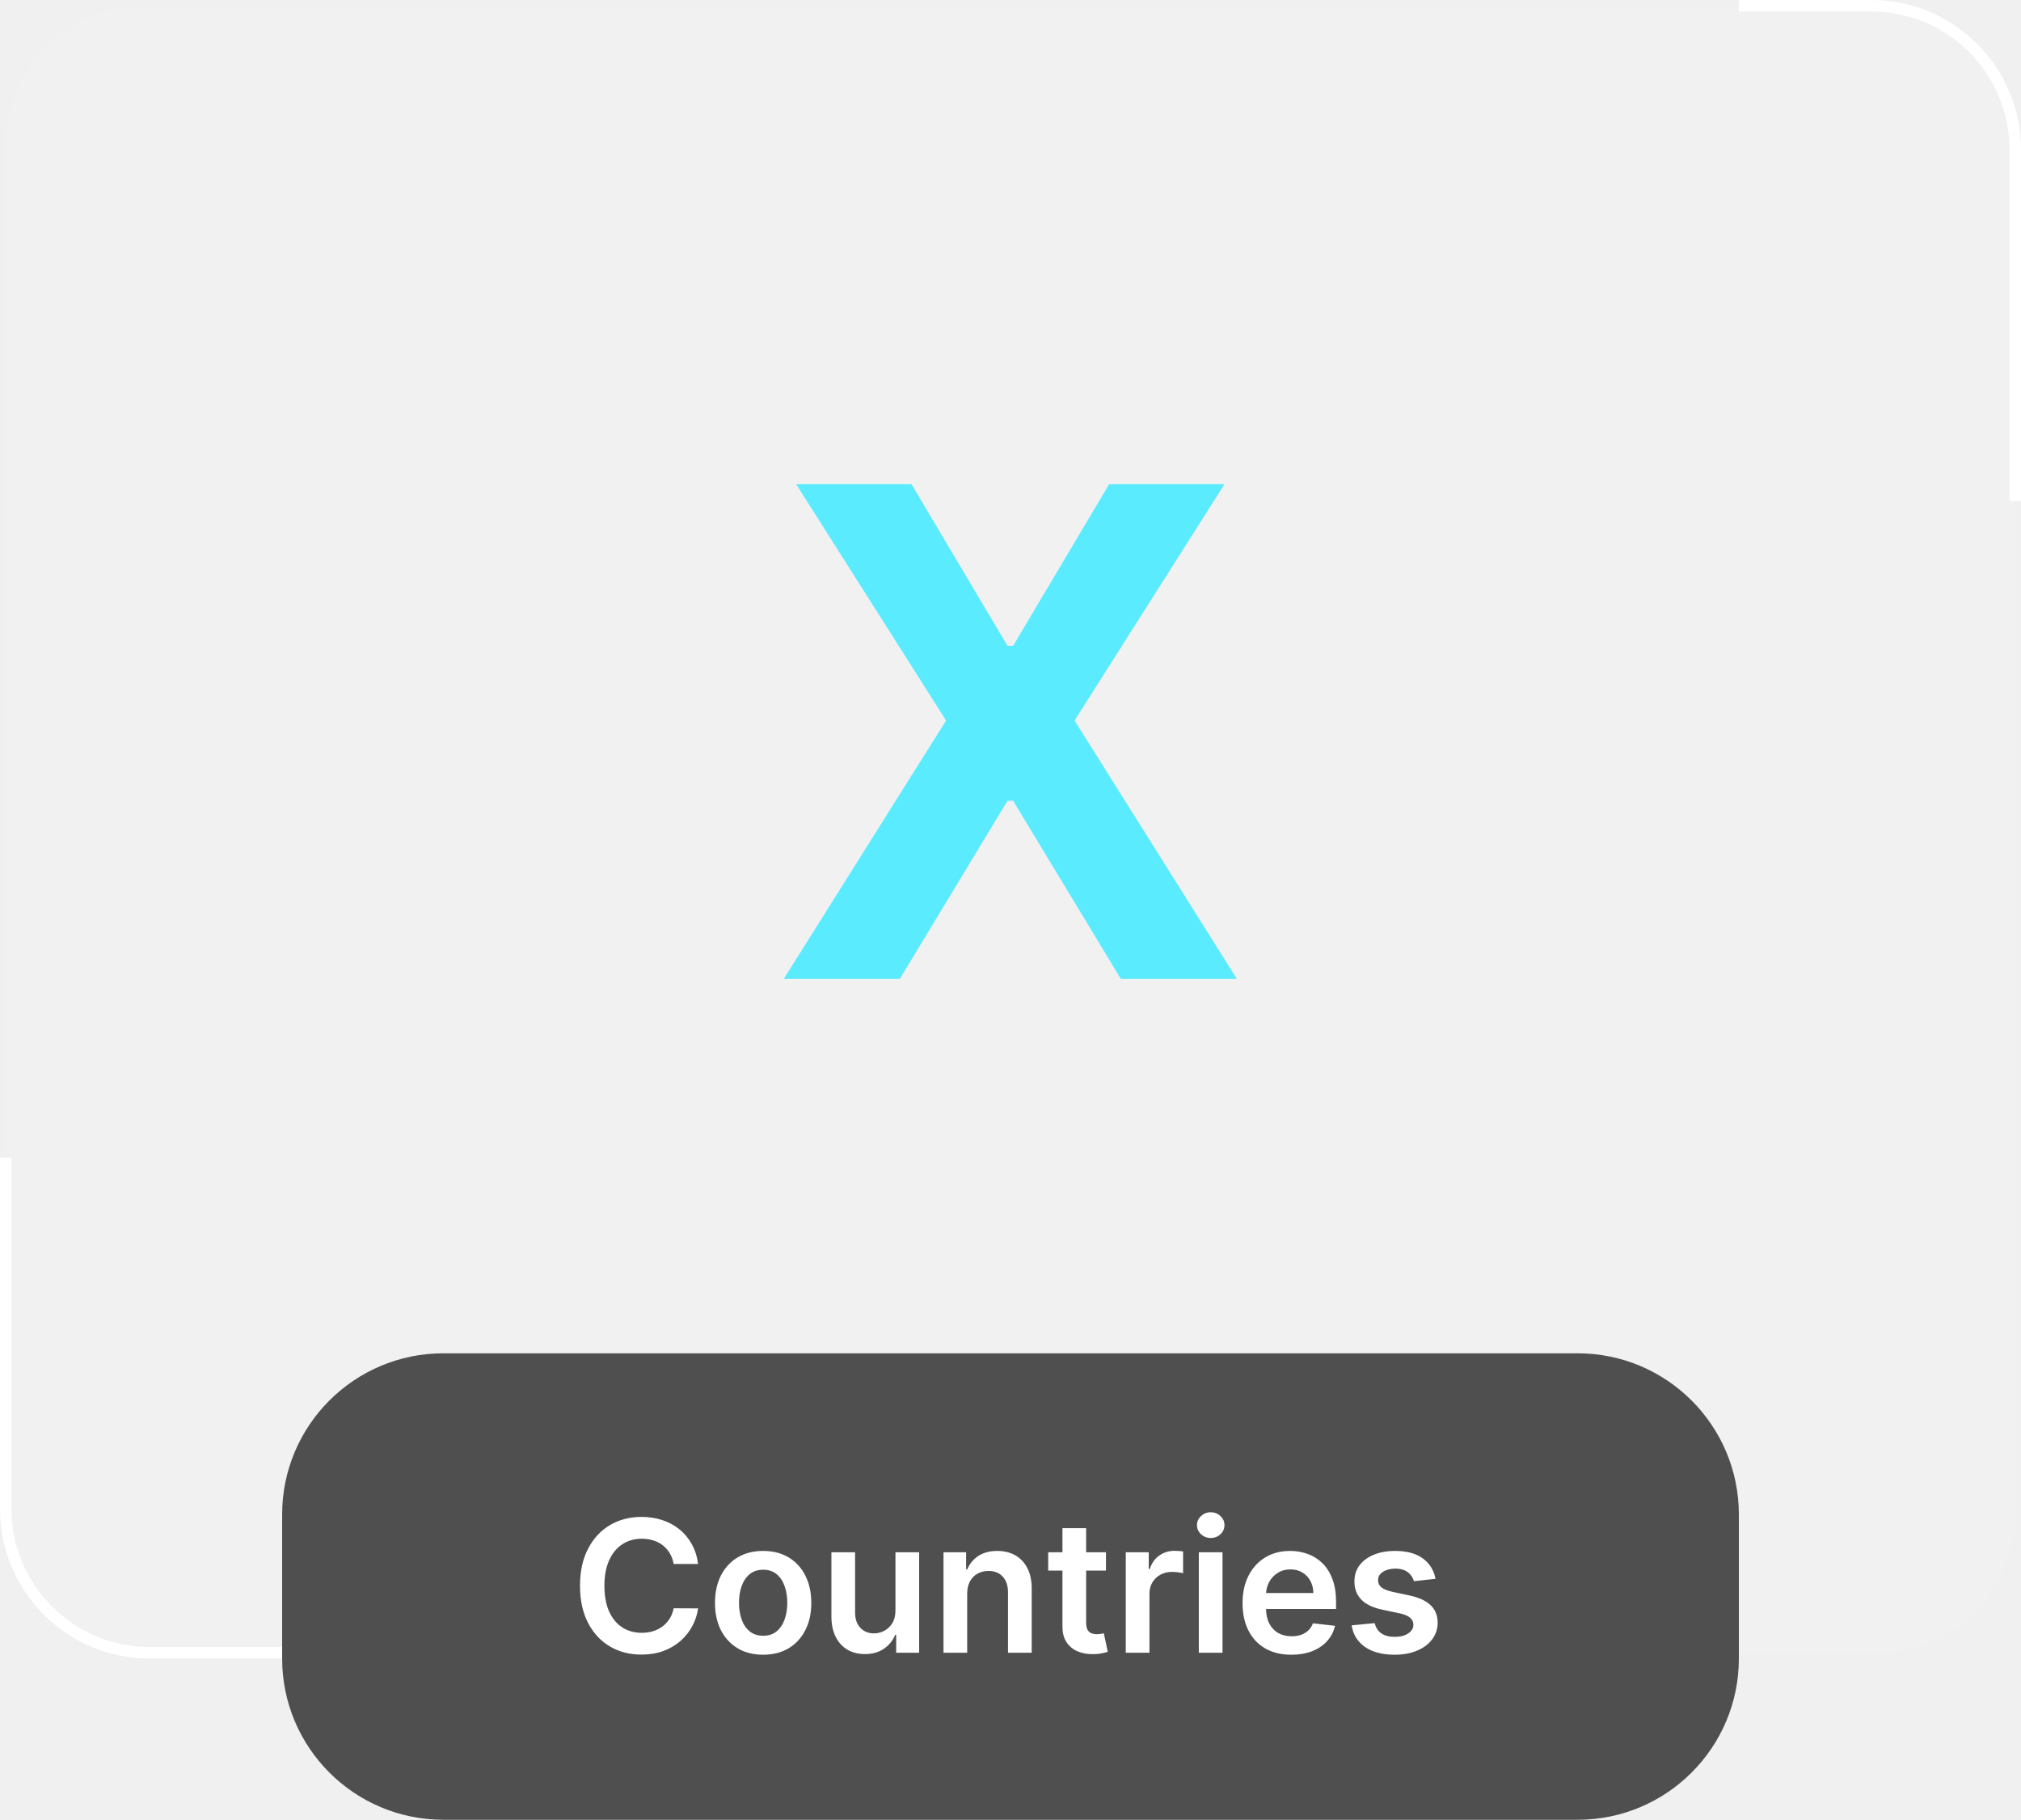
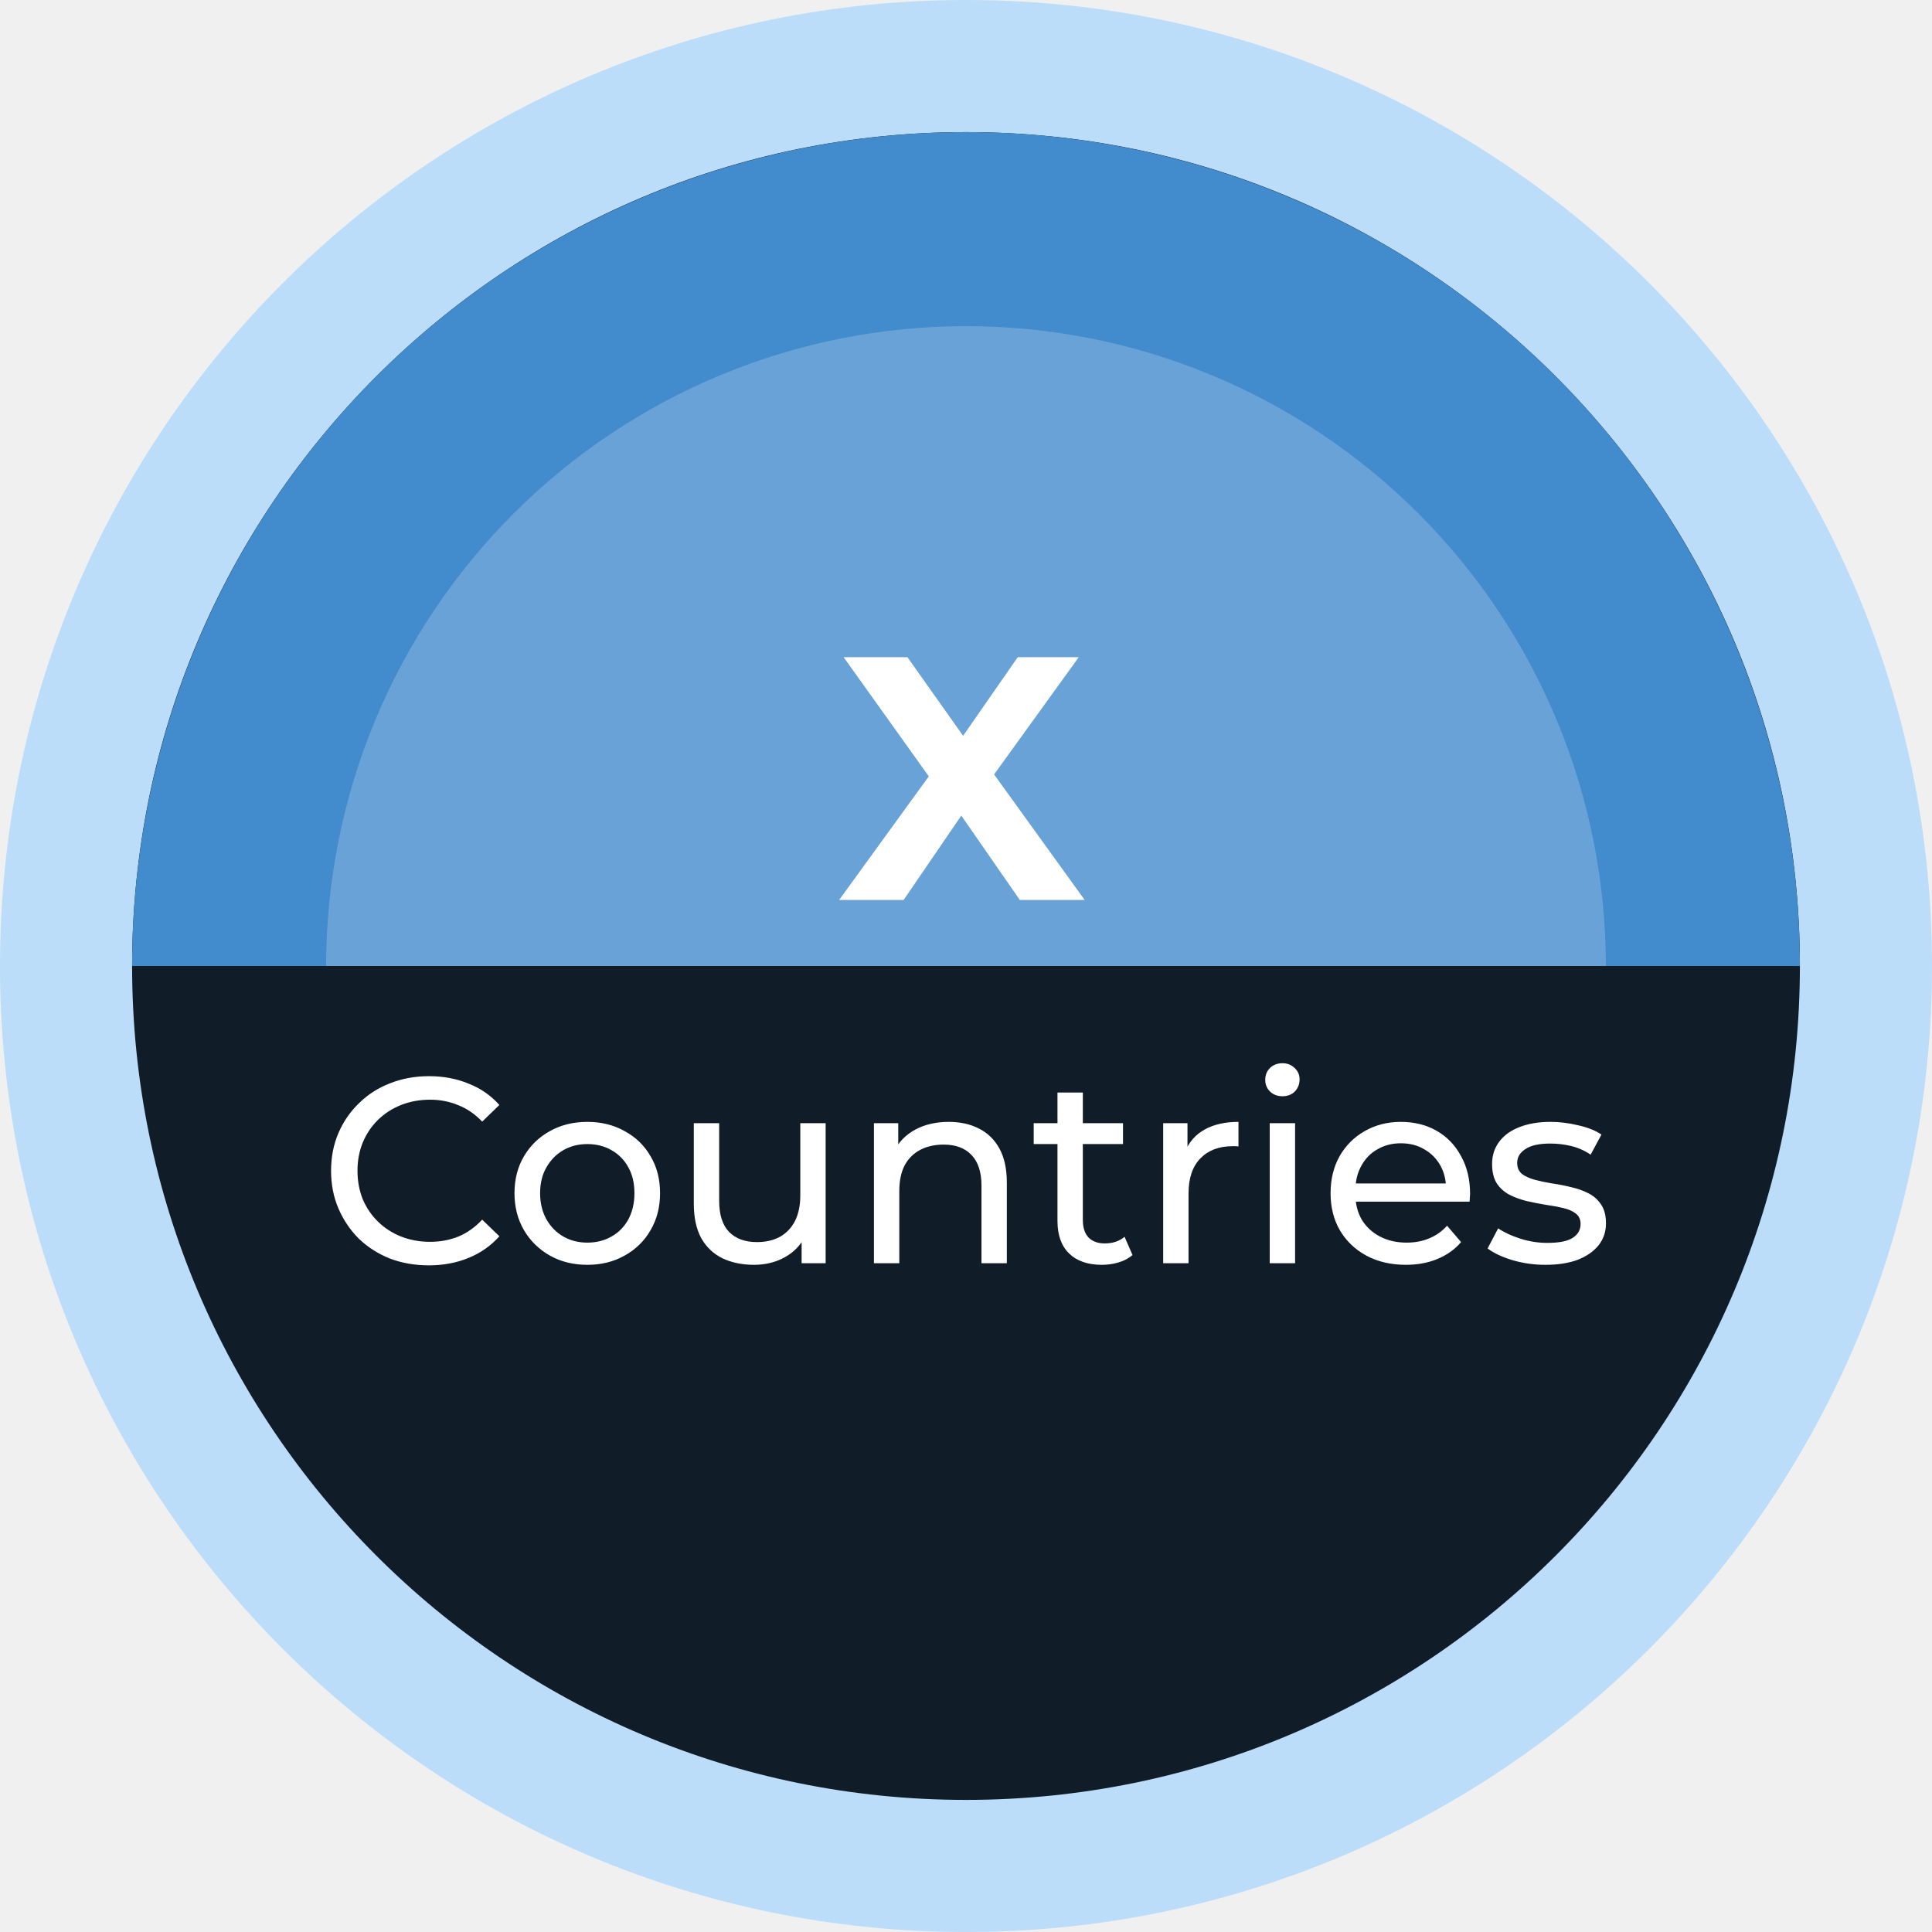
- <svg xmlns="http://www.w3.org/2000/svg" width="351" height="316" viewBox="0 0 351 316" fill="none">
-   <path d="M1 201V262C1 275.807 12.193 287 26 287H49" stroke="white" stroke-width="2" />
-   <path d="M350 87V26C350 12.193 338.807 1 325 1H302" stroke="white" stroke-width="2" />
-   <rect x="1" y="1" width="349" height="286" rx="24" fill="white" fill-opacity="0.05" />
-   <rect x="49" y="235" width="253" height="81" rx="28" fill="#4F4F4F" />
-   <path d="M121.247 271.58H116.997C116.876 270.883 116.652 270.265 116.327 269.727C116.001 269.182 115.596 268.72 115.111 268.341C114.626 267.962 114.073 267.678 113.452 267.489C112.838 267.292 112.175 267.193 111.463 267.193C110.198 267.193 109.077 267.511 108.099 268.148C107.122 268.777 106.357 269.701 105.804 270.92C105.251 272.133 104.974 273.614 104.974 275.364C104.974 277.144 105.251 278.644 105.804 279.864C106.365 281.076 107.13 281.992 108.099 282.614C109.077 283.227 110.194 283.534 111.452 283.534C112.149 283.534 112.8 283.443 113.406 283.261C114.02 283.072 114.569 282.795 115.054 282.432C115.546 282.068 115.959 281.621 116.293 281.091C116.634 280.561 116.868 279.955 116.997 279.273L121.247 279.295C121.088 280.402 120.743 281.439 120.213 282.409C119.69 283.379 119.005 284.235 118.156 284.977C117.308 285.712 116.315 286.288 115.179 286.705C114.043 287.114 112.781 287.318 111.395 287.318C109.349 287.318 107.524 286.845 105.918 285.898C104.312 284.951 103.046 283.583 102.122 281.795C101.198 280.008 100.736 277.864 100.736 275.364C100.736 272.856 101.202 270.712 102.134 268.932C103.065 267.144 104.334 265.777 105.94 264.83C107.546 263.883 109.365 263.409 111.395 263.409C112.69 263.409 113.895 263.591 115.009 263.955C116.122 264.318 117.115 264.852 117.986 265.557C118.857 266.254 119.573 267.11 120.134 268.125C120.702 269.133 121.073 270.284 121.247 271.58ZM132.54 287.341C130.835 287.341 129.358 286.966 128.108 286.216C126.858 285.466 125.888 284.417 125.199 283.068C124.517 281.72 124.176 280.144 124.176 278.341C124.176 276.538 124.517 274.958 125.199 273.602C125.888 272.246 126.858 271.193 128.108 270.443C129.358 269.693 130.835 269.318 132.54 269.318C134.244 269.318 135.722 269.693 136.972 270.443C138.222 271.193 139.188 272.246 139.869 273.602C140.559 274.958 140.903 276.538 140.903 278.341C140.903 280.144 140.559 281.72 139.869 283.068C139.188 284.417 138.222 285.466 136.972 286.216C135.722 286.966 134.244 287.341 132.54 287.341ZM132.562 284.045C133.487 284.045 134.259 283.792 134.881 283.284C135.502 282.769 135.964 282.08 136.267 281.216C136.578 280.352 136.733 279.39 136.733 278.33C136.733 277.261 136.578 276.295 136.267 275.432C135.964 274.561 135.502 273.867 134.881 273.352C134.259 272.837 133.487 272.58 132.562 272.58C131.616 272.58 130.828 272.837 130.199 273.352C129.578 273.867 129.112 274.561 128.801 275.432C128.498 276.295 128.347 277.261 128.347 278.33C128.347 279.39 128.498 280.352 128.801 281.216C129.112 282.08 129.578 282.769 130.199 283.284C130.828 283.792 131.616 284.045 132.562 284.045ZM155.52 279.659V269.545H159.634V287H155.645V283.898H155.463C155.069 284.875 154.421 285.674 153.52 286.295C152.626 286.917 151.524 287.227 150.213 287.227C149.069 287.227 148.058 286.973 147.179 286.466C146.308 285.951 145.626 285.205 145.134 284.227C144.641 283.242 144.395 282.053 144.395 280.659V269.545H148.509V280.023C148.509 281.129 148.812 282.008 149.418 282.659C150.024 283.311 150.819 283.636 151.804 283.636C152.41 283.636 152.997 283.489 153.565 283.193C154.134 282.898 154.599 282.458 154.963 281.875C155.334 281.284 155.52 280.545 155.52 279.659ZM167.977 276.773V287H163.864V269.545H167.795V272.511H168C168.402 271.534 169.042 270.758 169.92 270.182C170.807 269.606 171.902 269.318 173.205 269.318C174.409 269.318 175.458 269.576 176.352 270.091C177.254 270.606 177.951 271.352 178.443 272.33C178.943 273.307 179.189 274.492 179.182 275.886V287H175.068V276.523C175.068 275.356 174.765 274.443 174.159 273.784C173.561 273.125 172.731 272.795 171.67 272.795C170.951 272.795 170.311 272.955 169.75 273.273C169.197 273.583 168.761 274.034 168.443 274.625C168.133 275.216 167.977 275.932 167.977 276.773ZM192.08 269.545V272.727H182.045V269.545H192.08ZM184.523 265.364H188.636V281.75C188.636 282.303 188.72 282.727 188.886 283.023C189.061 283.311 189.288 283.508 189.568 283.614C189.848 283.72 190.159 283.773 190.5 283.773C190.758 283.773 190.992 283.754 191.205 283.716C191.424 283.678 191.591 283.644 191.705 283.614L192.398 286.83C192.178 286.905 191.864 286.989 191.455 287.08C191.053 287.17 190.561 287.223 189.977 287.239C188.947 287.269 188.019 287.114 187.193 286.773C186.367 286.424 185.712 285.886 185.227 285.159C184.75 284.432 184.515 283.523 184.523 282.432V265.364ZM195.52 287V269.545H199.509V272.455H199.69C200.009 271.447 200.554 270.67 201.327 270.125C202.107 269.572 202.997 269.295 203.997 269.295C204.224 269.295 204.478 269.307 204.759 269.33C205.046 269.345 205.285 269.371 205.474 269.409V273.193C205.3 273.133 205.024 273.08 204.645 273.034C204.274 272.981 203.914 272.955 203.565 272.955C202.815 272.955 202.141 273.117 201.543 273.443C200.952 273.761 200.486 274.205 200.145 274.773C199.804 275.341 199.634 275.996 199.634 276.739V287H195.52ZM208.207 287V269.545H212.321V287H208.207ZM210.276 267.068C209.624 267.068 209.063 266.852 208.594 266.42C208.124 265.981 207.889 265.455 207.889 264.841C207.889 264.22 208.124 263.693 208.594 263.261C209.063 262.822 209.624 262.602 210.276 262.602C210.935 262.602 211.495 262.822 211.957 263.261C212.427 263.693 212.662 264.22 212.662 264.841C212.662 265.455 212.427 265.981 211.957 266.42C211.495 266.852 210.935 267.068 210.276 267.068ZM224.278 287.341C222.528 287.341 221.017 286.977 219.744 286.25C218.479 285.515 217.506 284.477 216.824 283.136C216.142 281.788 215.801 280.201 215.801 278.375C215.801 276.58 216.142 275.004 216.824 273.648C217.513 272.284 218.475 271.223 219.71 270.466C220.945 269.701 222.396 269.318 224.062 269.318C225.138 269.318 226.153 269.492 227.108 269.841C228.07 270.182 228.919 270.712 229.653 271.432C230.396 272.152 230.979 273.068 231.403 274.182C231.828 275.288 232.04 276.606 232.04 278.136V279.398H217.733V276.625H228.097C228.089 275.837 227.919 275.136 227.585 274.523C227.252 273.902 226.786 273.413 226.188 273.057C225.597 272.701 224.907 272.523 224.119 272.523C223.278 272.523 222.54 272.727 221.903 273.136C221.267 273.538 220.771 274.068 220.415 274.727C220.066 275.379 219.888 276.095 219.881 276.875V279.295C219.881 280.311 220.066 281.182 220.438 281.909C220.809 282.629 221.328 283.182 221.994 283.568C222.661 283.947 223.441 284.136 224.335 284.136C224.934 284.136 225.475 284.053 225.96 283.886C226.445 283.712 226.866 283.458 227.222 283.125C227.578 282.792 227.847 282.379 228.028 281.886L231.869 282.318C231.627 283.333 231.165 284.22 230.483 284.977C229.809 285.727 228.945 286.311 227.892 286.727C226.839 287.136 225.634 287.341 224.278 287.341ZM249.315 274.159L245.565 274.568C245.459 274.189 245.274 273.833 245.009 273.5C244.751 273.167 244.402 272.898 243.963 272.693C243.524 272.489 242.986 272.386 242.349 272.386C241.493 272.386 240.774 272.572 240.19 272.943C239.615 273.314 239.33 273.795 239.338 274.386C239.33 274.894 239.516 275.307 239.895 275.625C240.281 275.943 240.918 276.205 241.804 276.409L244.781 277.045C246.433 277.402 247.66 277.966 248.463 278.739C249.274 279.511 249.683 280.523 249.69 281.773C249.683 282.871 249.361 283.841 248.724 284.682C248.096 285.515 247.221 286.167 246.099 286.636C244.978 287.106 243.69 287.341 242.236 287.341C240.099 287.341 238.38 286.894 237.077 286C235.774 285.098 234.997 283.845 234.747 282.239L238.759 281.852C238.94 282.64 239.327 283.235 239.918 283.636C240.509 284.038 241.277 284.239 242.224 284.239C243.202 284.239 243.986 284.038 244.577 283.636C245.175 283.235 245.474 282.739 245.474 282.148C245.474 281.648 245.281 281.235 244.895 280.909C244.516 280.583 243.925 280.333 243.122 280.159L240.145 279.534C238.471 279.186 237.232 278.598 236.429 277.773C235.626 276.939 235.228 275.886 235.236 274.614C235.228 273.538 235.52 272.606 236.111 271.818C236.709 271.023 237.539 270.409 238.599 269.977C239.668 269.538 240.899 269.318 242.293 269.318C244.338 269.318 245.948 269.754 247.122 270.625C248.304 271.496 249.035 272.674 249.315 274.159Z" fill="white" />
-   <path d="M164.311 125.12L138.271 84.08H158.311L174.991 112.16H175.951L192.631 84.08H212.671L186.631 125.12L214.831 170H194.671L175.951 139.04H174.991L156.271 170H136.111L164.311 125.12Z" fill="#5BEBFF" />
+ <svg xmlns="http://www.w3.org/2000/svg" width="468" height="468" viewBox="0 0 468 468" fill="none">
+   <circle cx="234" cy="234" r="218" fill="#101D28" stroke="#BBDDFA" stroke-width="32" />
+   <path d="M436 234C436 207.473 430.775 181.206 420.624 156.698C410.472 132.19 395.593 109.922 376.836 91.164C358.078 72.407 335.81 57.528 311.302 47.376C286.794 37.225 260.527 32 234 32C207.473 32 181.206 37.225 156.698 47.376C132.19 57.528 109.922 72.407 91.164 91.164C72.407 109.922 57.528 132.19 47.376 156.698C37.225 181.206 32 207.473 32 234L234 234H436Z" fill="#428BCC" />
+   <path d="M103.877 306.512C100.464 306.512 97.306 305.957 94.405 304.848C91.546 303.696 89.05 302.096 86.917 300.048C84.826 297.957 83.184 295.525 81.989 292.752C80.794 289.979 80.197 286.928 80.197 283.6C80.197 280.272 80.794 277.221 81.989 274.448C83.184 271.675 84.848 269.264 86.981 267.216C89.114 265.125 91.61 263.525 94.469 262.416C97.37 261.264 100.528 260.688 103.941 260.688C107.397 260.688 110.576 261.285 113.477 262.48C116.421 263.632 118.917 265.36 120.965 267.664L116.805 271.696C115.098 269.904 113.178 268.581 111.045 267.728C108.912 266.832 106.629 266.384 104.197 266.384C101.68 266.384 99.333 266.811 97.157 267.664C95.024 268.517 93.168 269.712 91.589 271.248C90.01 272.784 88.773 274.619 87.877 276.752C87.024 278.843 86.597 281.125 86.597 283.6C86.597 286.075 87.024 288.379 87.877 290.512C88.773 292.603 90.01 294.416 91.589 295.952C93.168 297.488 95.024 298.683 97.157 299.536C99.333 300.389 101.68 300.816 104.197 300.816C106.629 300.816 108.912 300.389 111.045 299.536C113.178 298.64 115.098 297.275 116.805 295.44L120.965 299.472C118.917 301.776 116.421 303.525 113.477 304.72C110.576 305.915 107.376 306.512 103.877 306.512ZM142.29 306.384C138.876 306.384 135.847 305.637 133.202 304.144C130.556 302.651 128.466 300.603 126.93 298C125.394 295.355 124.626 292.368 124.626 289.04C124.626 285.669 125.394 282.683 126.93 280.08C128.466 277.477 130.556 275.451 133.202 274C135.847 272.507 138.876 271.76 142.29 271.76C145.66 271.76 148.668 272.507 151.314 274C154.002 275.451 156.092 277.477 157.586 280.08C159.122 282.64 159.89 285.627 159.89 289.04C159.89 292.411 159.122 295.397 157.586 298C156.092 300.603 154.002 302.651 151.314 304.144C148.668 305.637 145.66 306.384 142.29 306.384ZM142.29 301.008C144.466 301.008 146.407 300.517 148.114 299.536C149.863 298.555 151.228 297.168 152.21 295.376C153.191 293.541 153.682 291.429 153.682 289.04C153.682 286.608 153.191 284.517 152.21 282.768C151.228 280.976 149.863 279.589 148.114 278.608C146.407 277.627 144.466 277.136 142.29 277.136C140.114 277.136 138.172 277.627 136.466 278.608C134.759 279.589 133.394 280.976 132.37 282.768C131.346 284.517 130.834 286.608 130.834 289.04C130.834 291.429 131.346 293.541 132.37 295.376C133.394 297.168 134.759 298.555 136.466 299.536C138.172 300.517 140.114 301.008 142.29 301.008ZM182.659 306.384C179.757 306.384 177.197 305.851 174.979 304.784C172.803 303.717 171.096 302.096 169.859 299.92C168.664 297.701 168.067 294.928 168.067 291.6V272.08H174.211V290.896C174.211 294.224 175 296.72 176.579 298.384C178.2 300.048 180.461 300.88 183.363 300.88C185.496 300.88 187.352 300.453 188.931 299.6C190.509 298.704 191.725 297.424 192.579 295.76C193.432 294.053 193.859 292.005 193.859 289.616V272.08H200.003V306H194.179V296.848L195.139 299.28C194.029 301.541 192.365 303.291 190.147 304.528C187.928 305.765 185.432 306.384 182.659 306.384ZM229.811 271.76C232.584 271.76 235.016 272.293 237.107 273.36C239.24 274.427 240.904 276.048 242.099 278.224C243.294 280.4 243.891 283.152 243.891 286.48V306H237.747V287.184C237.747 283.899 236.936 281.424 235.315 279.76C233.736 278.096 231.496 277.264 228.595 277.264C226.419 277.264 224.52 277.691 222.899 278.544C221.278 279.397 220.019 280.656 219.123 282.32C218.27 283.984 217.843 286.053 217.843 288.528V306H211.699V272.08H217.587V281.232L216.627 278.8C217.736 276.581 219.443 274.853 221.747 273.616C224.051 272.379 226.739 271.76 229.811 271.76ZM266.91 306.384C263.496 306.384 260.851 305.467 258.974 303.632C257.096 301.797 256.158 299.173 256.158 295.76V264.656H262.302V295.504C262.302 297.339 262.75 298.747 263.646 299.728C264.584 300.709 265.907 301.2 267.614 301.2C269.534 301.2 271.134 300.667 272.414 299.6L274.334 304.016C273.395 304.827 272.264 305.424 270.942 305.808C269.662 306.192 268.318 306.384 266.91 306.384ZM250.398 277.136V272.08H272.03V277.136H250.398ZM281.762 306V272.08H287.65V281.296L287.074 278.992C288.012 276.645 289.591 274.853 291.81 273.616C294.028 272.379 296.759 271.76 300.002 271.76V277.712C299.746 277.669 299.49 277.648 299.234 277.648C299.02 277.648 298.807 277.648 298.594 277.648C295.308 277.648 292.706 278.629 290.786 280.592C288.866 282.555 287.906 285.392 287.906 289.104V306H281.762ZM307.574 306V272.08H313.718V306H307.574ZM310.646 265.552C309.451 265.552 308.449 265.168 307.638 264.4C306.87 263.632 306.486 262.693 306.486 261.584C306.486 260.432 306.87 259.472 307.638 258.704C308.449 257.936 309.451 257.552 310.646 257.552C311.841 257.552 312.822 257.936 313.59 258.704C314.401 259.429 314.806 260.347 314.806 261.456C314.806 262.608 314.422 263.589 313.654 264.4C312.886 265.168 311.883 265.552 310.646 265.552ZM340.553 306.384C336.926 306.384 333.726 305.637 330.953 304.144C328.222 302.651 326.089 300.603 324.553 298C323.06 295.397 322.313 292.411 322.313 289.04C322.313 285.669 323.038 282.683 324.489 280.08C325.982 277.477 328.009 275.451 330.569 274C333.172 272.507 336.094 271.76 339.337 271.76C342.622 271.76 345.524 272.485 348.041 273.936C350.558 275.387 352.521 277.435 353.929 280.08C355.38 282.683 356.105 285.733 356.105 289.232C356.105 289.488 356.084 289.787 356.041 290.128C356.041 290.469 356.02 290.789 355.977 291.088H327.113V286.672H352.777L350.281 288.208C350.324 286.032 349.876 284.091 348.937 282.384C347.998 280.677 346.697 279.355 345.033 278.416C343.412 277.435 341.513 276.944 339.337 276.944C337.204 276.944 335.305 277.435 333.641 278.416C331.977 279.355 330.676 280.699 329.737 282.448C328.798 284.155 328.329 286.117 328.329 288.336V289.36C328.329 291.621 328.841 293.648 329.865 295.44C330.932 297.189 332.404 298.555 334.281 299.536C336.158 300.517 338.313 301.008 340.745 301.008C342.75 301.008 344.564 300.667 346.185 299.984C347.849 299.301 349.3 298.277 350.537 296.912L353.929 300.88C352.393 302.672 350.473 304.037 348.169 304.976C345.908 305.915 343.369 306.384 340.553 306.384ZM374.365 306.384C371.549 306.384 368.861 306 366.301 305.232C363.783 304.464 361.799 303.525 360.349 302.416L362.909 297.552C364.359 298.533 366.151 299.365 368.285 300.048C370.418 300.731 372.594 301.072 374.812 301.072C377.671 301.072 379.719 300.667 380.957 299.856C382.237 299.045 382.877 297.915 382.877 296.464C382.877 295.397 382.493 294.565 381.725 293.968C380.957 293.371 379.933 292.923 378.653 292.624C377.415 292.325 376.029 292.069 374.493 291.856C372.957 291.6 371.421 291.301 369.885 290.96C368.349 290.576 366.941 290.064 365.661 289.424C364.381 288.741 363.357 287.824 362.589 286.672C361.821 285.477 361.437 283.899 361.437 281.936C361.437 279.888 362.013 278.096 363.165 276.56C364.317 275.024 365.938 273.851 368.029 273.04C370.162 272.187 372.679 271.76 375.581 271.76C377.799 271.76 380.039 272.037 382.301 272.592C384.605 273.104 386.482 273.851 387.933 274.832L385.309 279.696C383.773 278.672 382.173 277.968 380.509 277.584C378.845 277.2 377.181 277.008 375.517 277.008C372.829 277.008 370.823 277.456 369.501 278.352C368.178 279.205 367.517 280.315 367.517 281.68C367.517 282.832 367.901 283.728 368.669 284.368C369.479 284.965 370.503 285.435 371.741 285.776C373.021 286.117 374.429 286.416 375.965 286.672C377.501 286.885 379.037 287.184 380.573 287.568C382.109 287.909 383.495 288.4 384.733 289.04C386.013 289.68 387.037 290.576 387.805 291.728C388.615 292.88 389.021 294.416 389.021 296.336C389.021 298.384 388.423 300.155 387.229 301.648C386.034 303.141 384.349 304.315 382.173 305.168C379.997 305.979 377.394 306.384 374.365 306.384Z" fill="white" />
+   <path d="M389 234C389 213.645 384.991 193.49 377.201 174.684C369.412 155.879 357.995 138.792 343.602 124.398C329.208 110.005 312.121 98.588 293.316 90.799C274.51 83.009 254.355 79 234 79C213.645 79 193.49 83.009 174.684 90.799C155.879 98.588 138.792 110.005 124.398 124.398C110.005 138.792 98.588 155.879 90.799 174.684C83.009 193.49 79 213.645 79 234L234 234H389Z" fill="white" fill-opacity="0.2" />
+   <path d="M203.27 218L228.554 183.14V193.052L204.362 159.2H219.818L236.534 182.804L230.066 182.888L246.53 159.2H261.314L237.29 192.464V182.72L262.742 218H247.034L229.73 193.052H235.946L218.894 218H203.27Z" fill="white" />
</svg>
